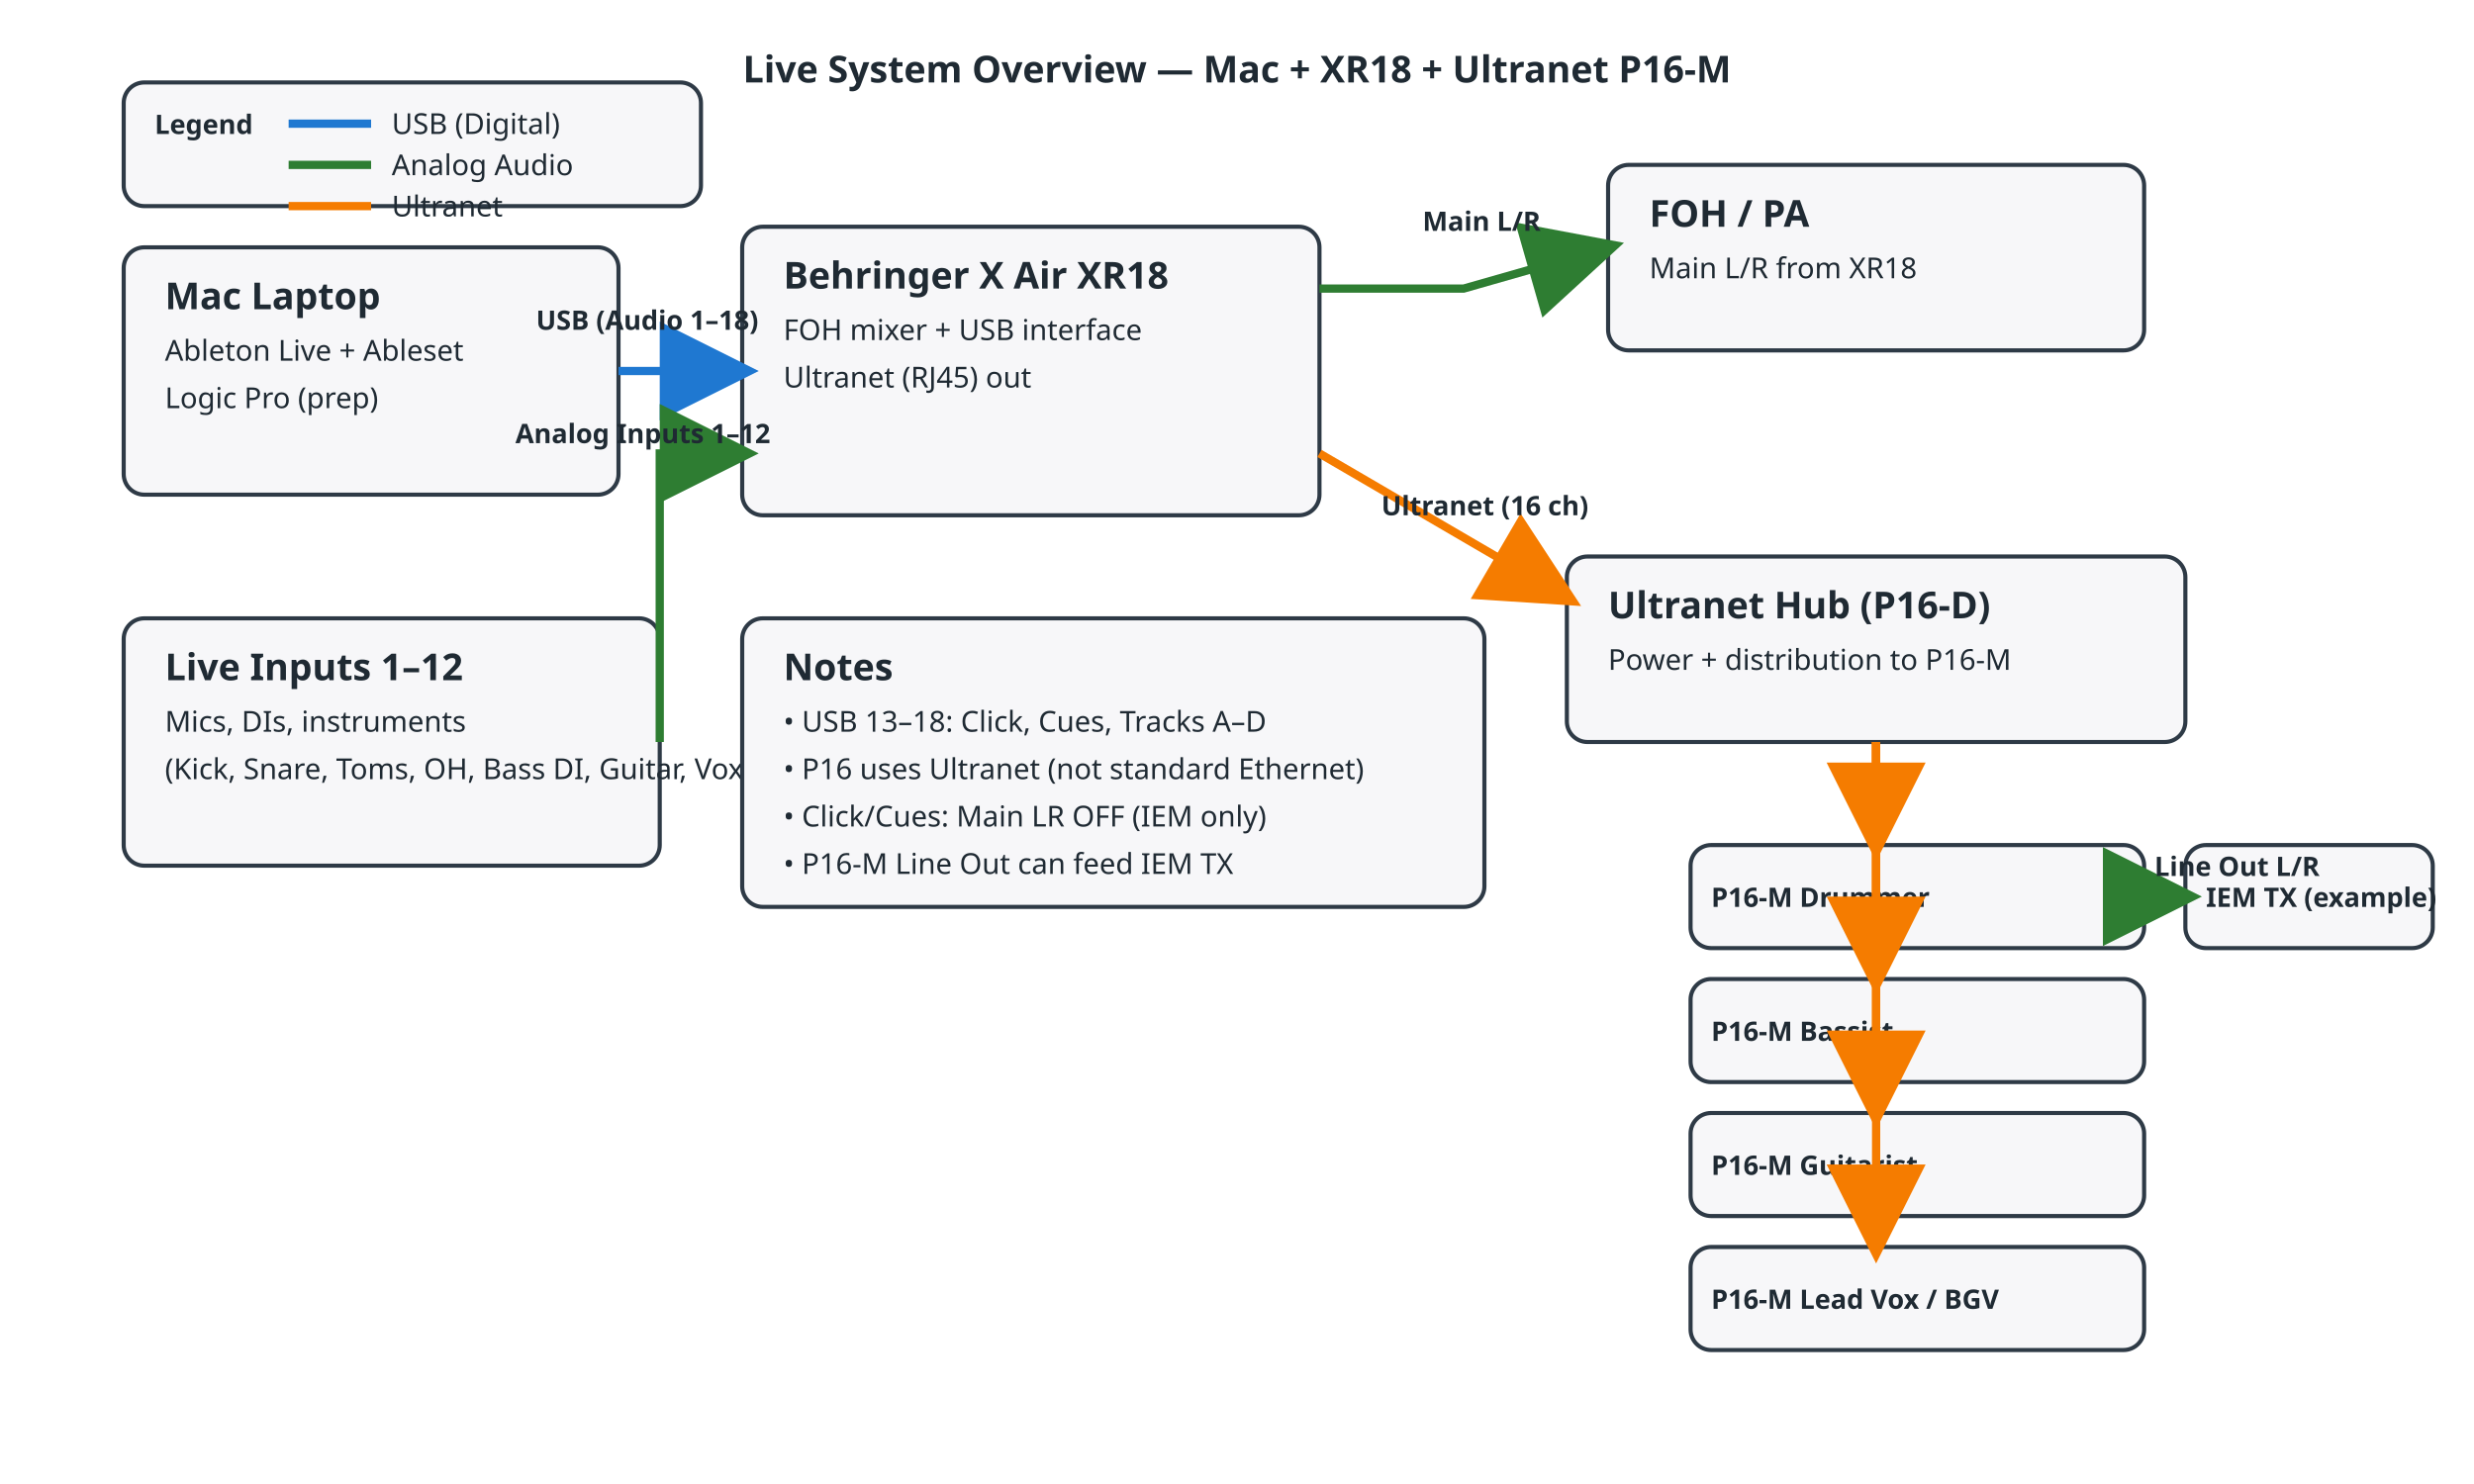
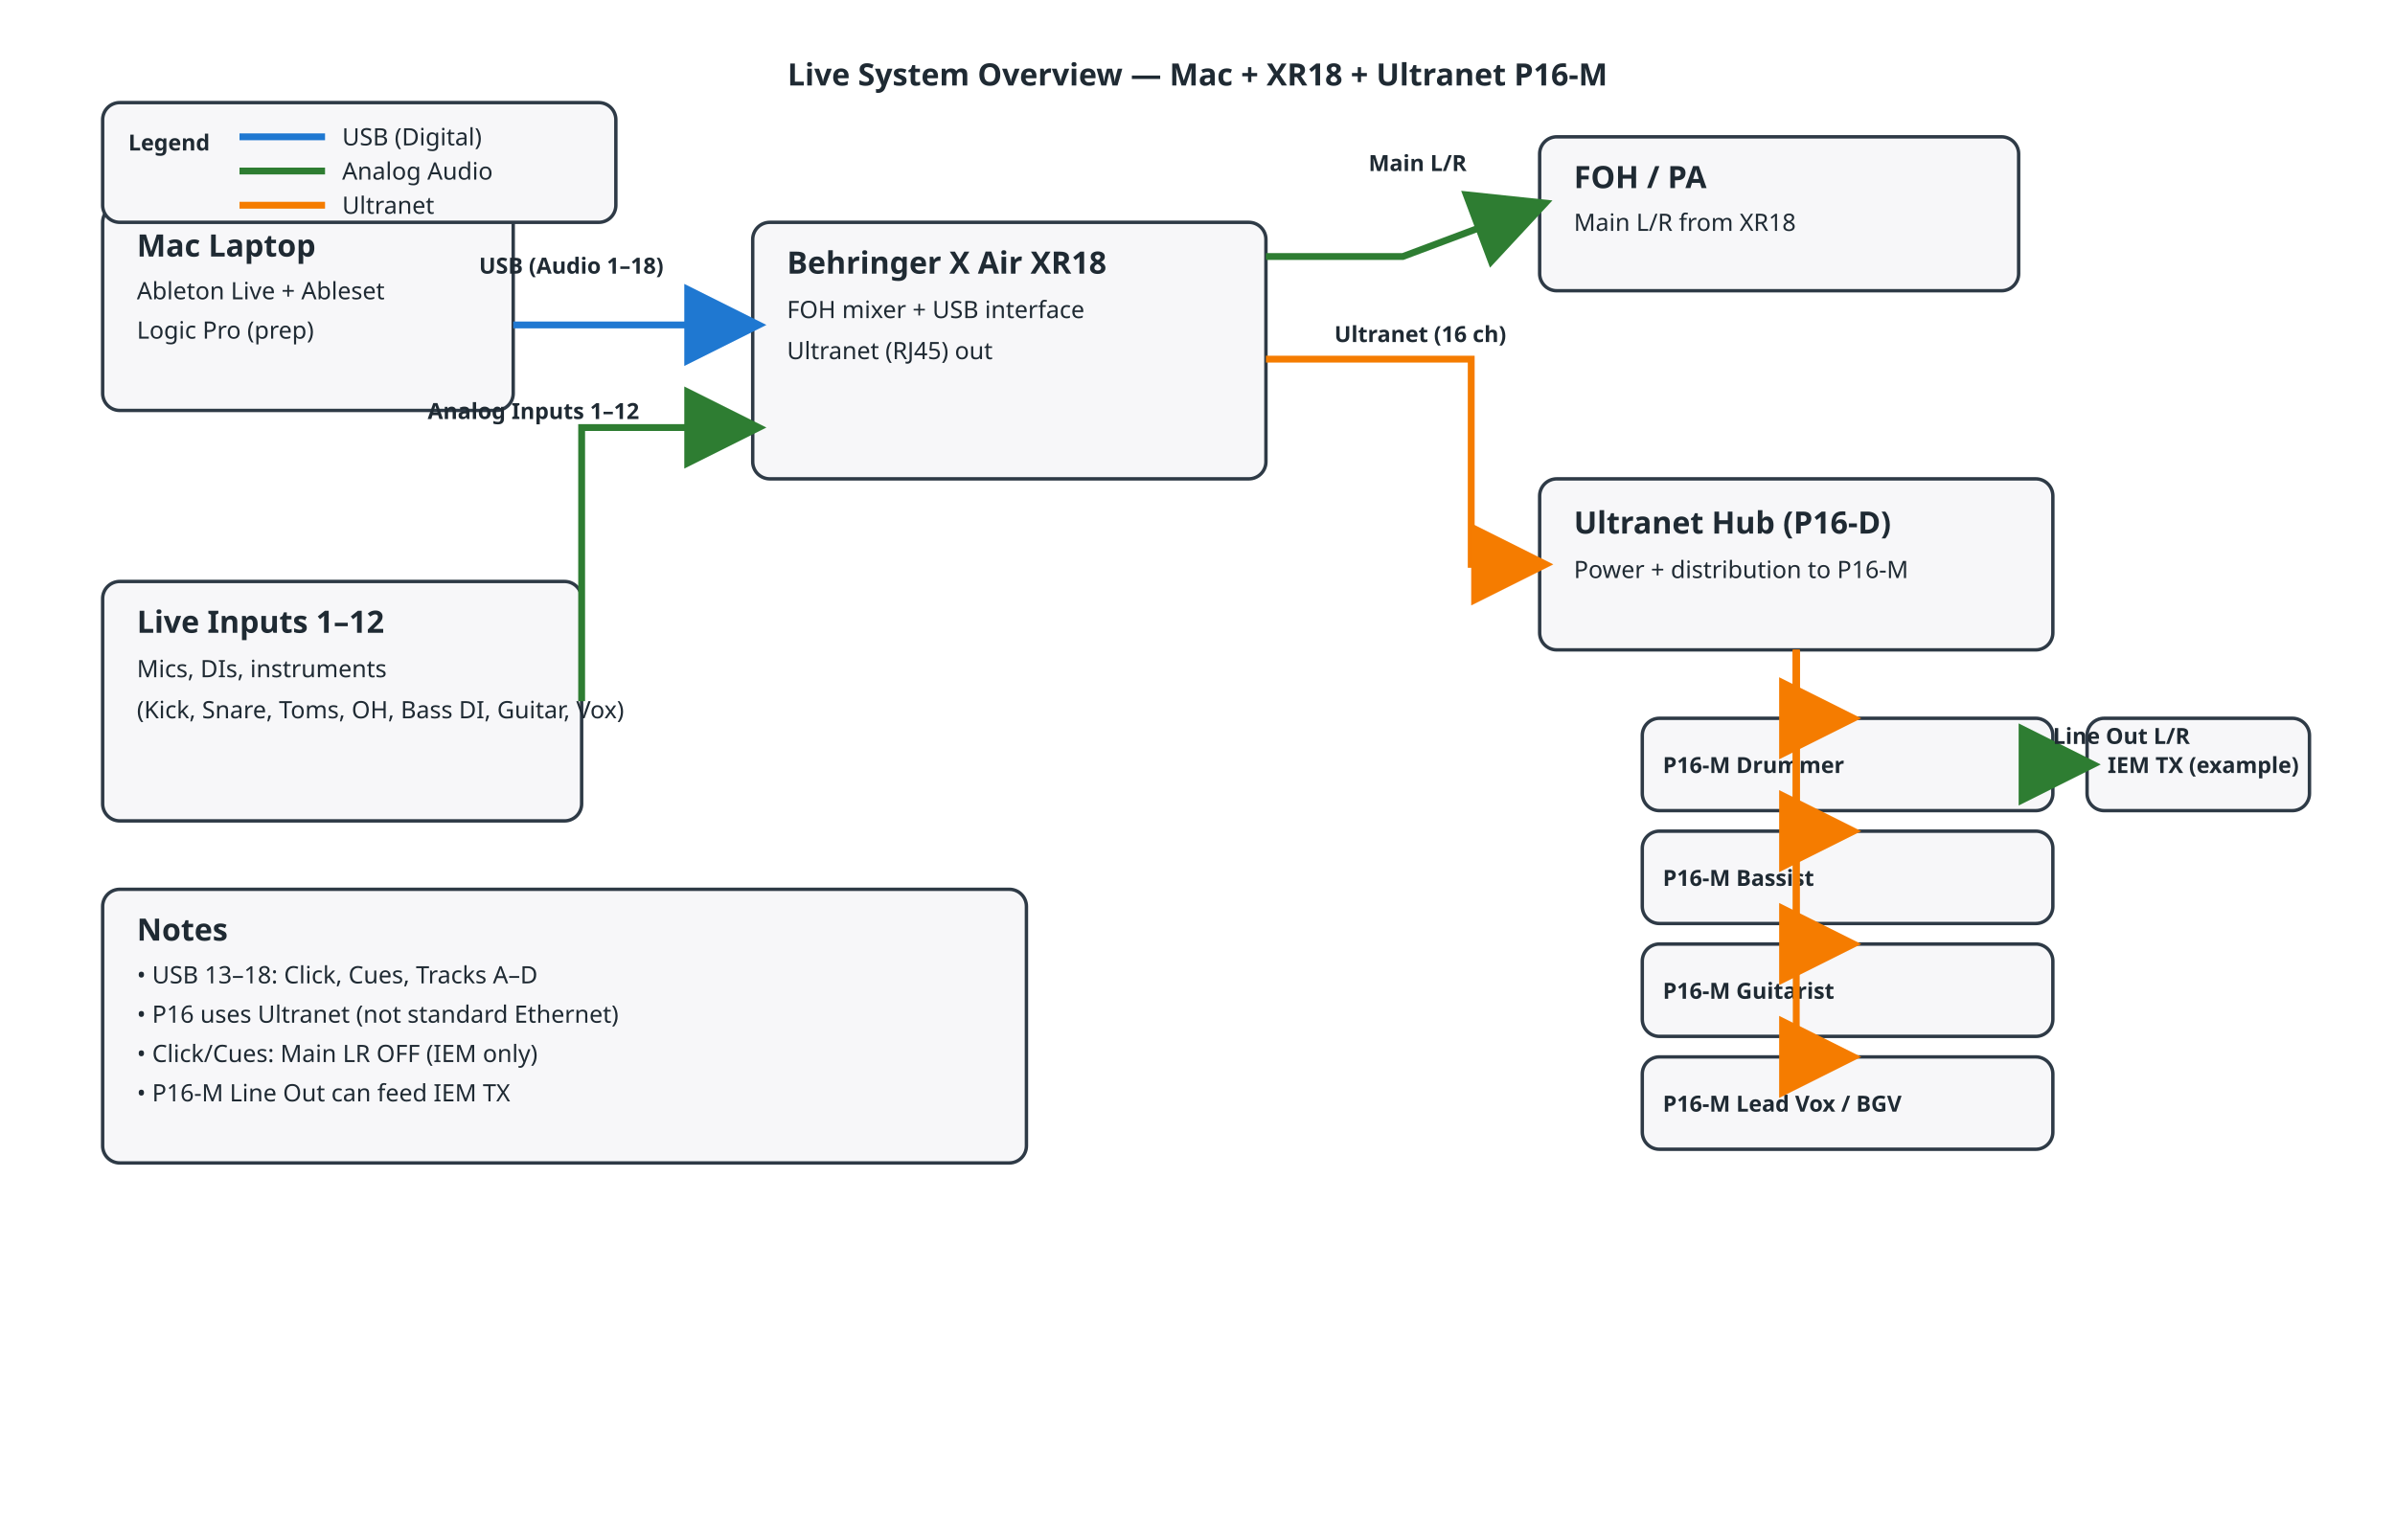
- <svg xmlns="http://www.w3.org/2000/svg" version="1.1" width="1200" height="720" viewBox="0 0 1200 720">
+ <svg xmlns="http://www.w3.org/2000/svg" version="1.1" width="1400" height="900" viewBox="0 0 1400 900">
  <defs>
    <style type="text/css">
      .box { fill: #f7f7f9; stroke: #2e3a46; stroke-width: 2; rx: 10; ry: 10; }
      .title { font: 700 18px sans-serif; fill: #1f2a33; }
      .text { font: 400 14px sans-serif; fill: #1f2a33; }
      .label { font: 600 13px sans-serif; fill: #1f2a33; }
      .usb { stroke: #1f78d1; stroke-width: 4; fill: none; }
      .analog { stroke: #2e7d32; stroke-width: 4; fill: none; }
      .ultranet { stroke: #f57c00; stroke-width: 4; fill: none; }
    </style>
    <marker id="arrowBlue" markerWidth="12" markerHeight="12" refX="10" refY="6" orient="auto">
      <path d="M0,0 L12,6 L0,12 z" fill="#1f78d1" />
    </marker>
    <marker id="arrowGreen" markerWidth="12" markerHeight="12" refX="10" refY="6" orient="auto">
      <path d="M0,0 L12,6 L0,12 z" fill="#2e7d32" />
    </marker>
    <marker id="arrowOrange" markerWidth="12" markerHeight="12" refX="10" refY="6" orient="auto">
      <path d="M0,0 L12,6 L0,12 z" fill="#f57c00" />
    </marker>
  </defs>
-   <text x="600" y="40" text-anchor="middle" class="title">Live System Overview — Mac + XR18 + Ultranet P16‑M</text>
+   <text x="700" y="50" text-anchor="middle" class="title">Live System Overview — Mac + XR18 + Ultranet P16‑M</text>
  <rect x="60" y="120" width="240" height="120" class="box" />
  <text x="80" y="150" class="title">Mac Laptop</text>
  <text x="80" y="175" class="text">Ableton Live + Ableset</text>
  <text x="80" y="198" class="text">Logic Pro (prep)</text>
-   <rect x="360" y="110" width="280" height="140" class="box" />
-   <text x="380" y="140" class="title">Behringer X Air XR18</text>
-   <text x="380" y="165" class="text">FOH mixer + USB interface</text>
-   <text x="380" y="188" class="text">Ultranet (RJ45) out</text>
-   <rect x="780" y="80" width="260" height="90" class="box" />
-   <text x="800" y="110" class="title">FOH / PA</text>
-   <text x="800" y="135" class="text">Main L/R from XR18</text>
-   <rect x="760" y="270" width="300" height="90" class="box" />
-   <text x="780" y="300" class="title">Ultranet Hub (P16‑D)</text>
-   <text x="780" y="325" class="text">Power + distribution to P16‑M</text>
-   <rect x="820" y="410" width="220" height="50" class="box" />
-   <text x="830" y="440" class="label">P16‑M Drummer</text>
-   <rect x="820" y="475" width="220" height="50" class="box" />
-   <text x="830" y="505" class="label">P16‑M Bassist</text>
-   <rect x="820" y="540" width="220" height="50" class="box" />
-   <text x="830" y="570" class="label">P16‑M Guitarist</text>
-   <rect x="820" y="605" width="220" height="50" class="box" />
-   <text x="830" y="635" class="label">P16‑M Lead Vox / BGV</text>
-   <rect x="1060" y="410" width="120" height="50" class="box" />
-   <text x="1070" y="440" class="label">IEM TX (example)</text>
-   <line x1="1040" y1="435" x2="1060" y2="435" class="analog" marker-end="url(#arrowGreen)" />
-   <text x="1045" y="425" class="label" fill="#2e7d32">Line Out L/R</text>
-   <rect x="60" y="300" width="260" height="120" class="box" />
-   <text x="80" y="330" class="title">Live Inputs 1–12</text>
-   <text x="80" y="355" class="text">Mics, DIs, instruments</text>
-   <text x="80" y="378" class="text">(Kick, Snare, Toms, OH, Bass DI, Guitar, Vox)</text>
-   <line x1="300" y1="180" x2="360" y2="180" class="usb" marker-end="url(#arrowBlue)" />
-   <text x="260" y="160" class="label" fill="#1f78d1">USB (Audio 1–18)</text>
-   <polyline points="320,360 320,220 360,220" class="analog" marker-end="url(#arrowGreen)" />
-   <text x="250" y="215" class="label" fill="#2e7d32">Analog Inputs 1–12</text>
-   <polyline points="640,140 710,140 780,120" class="analog" marker-end="url(#arrowGreen)" />
-   <text x="690" y="112" class="label" fill="#2e7d32">Main L/R</text>
-   <line x1="640" y1="220" x2="760" y2="290" class="ultranet" marker-end="url(#arrowOrange)" />
-   <text x="670" y="250" class="label" fill="#f57c00">Ultranet (16 ch)</text>
-   <line x1="910" y1="360" x2="910" y2="410" class="ultranet" marker-end="url(#arrowOrange)" />
-   <line x1="910" y1="360" x2="910" y2="475" class="ultranet" marker-end="url(#arrowOrange)" />
-   <line x1="910" y1="360" x2="910" y2="540" class="ultranet" marker-end="url(#arrowOrange)" />
-   <line x1="910" y1="360" x2="910" y2="605" class="ultranet" marker-end="url(#arrowOrange)" />
-   <rect x="60" y="40" width="280" height="60" class="box" />
-   <text x="75" y="65" class="label">Legend</text>
-   <line x1="140" y1="60" x2="180" y2="60" class="usb" />
-   <text x="190" y="65" class="text">USB (Digital)</text>
-   <line x1="140" y1="80" x2="180" y2="80" class="analog" />
-   <text x="190" y="85" class="text">Analog Audio</text>
-   <line x1="140" y1="100" x2="180" y2="100" class="ultranet" />
-   <text x="190" y="105" class="text">Ultranet</text>
-   <rect x="360" y="300" width="360" height="140" class="box" />
-   <text x="380" y="330" class="title">Notes</text>
-   <text x="380" y="355" class="text">• USB 13–18: Click, Cues, Tracks A–D</text>
-   <text x="380" y="378" class="text">• P16 uses Ultranet (not standard Ethernet)</text>
-   <text x="380" y="401" class="text">• Click/Cues: Main LR OFF (IEM only)</text>
-   <text x="380" y="424" class="text">• P16‑M Line Out can feed IEM TX</text>
+   <rect x="440" y="130" width="300" height="150" class="box" />
+   <text x="460" y="160" class="title">Behringer X Air XR18</text>
+   <text x="460" y="186" class="text">FOH mixer + USB interface</text>
+   <text x="460" y="210" class="text">Ultranet (RJ45) out</text>
+   <rect x="900" y="80" width="280" height="90" class="box" />
+   <text x="920" y="110" class="title">FOH / PA</text>
+   <text x="920" y="135" class="text">Main L/R from XR18</text>
+   <rect x="900" y="280" width="300" height="100" class="box" />
+   <text x="920" y="312" class="title">Ultranet Hub (P16‑D)</text>
+   <text x="920" y="338" class="text">Power + distribution to P16‑M</text>
+   <rect x="960" y="420" width="240" height="54" class="box" />
+   <text x="972" y="452" class="label">P16‑M Drummer</text>
+   <rect x="960" y="486" width="240" height="54" class="box" />
+   <text x="972" y="518" class="label">P16‑M Bassist</text>
+   <rect x="960" y="552" width="240" height="54" class="box" />
+   <text x="972" y="584" class="label">P16‑M Guitarist</text>
+   <rect x="960" y="618" width="240" height="54" class="box" />
+   <text x="972" y="650" class="label">P16‑M Lead Vox / BGV</text>
+   <rect x="1220" y="420" width="130" height="54" class="box" />
+   <text x="1232" y="452" class="label">IEM TX (example)</text>
+   <polyline points="1200,447 1210,447 1220,447" class="analog" marker-end="url(#arrowGreen)" />
+   <text x="1200" y="435" class="label" fill="#2e7d32">Line Out L/R</text>
+   <rect x="60" y="340" width="280" height="140" class="box" />
+   <text x="80" y="370" class="title">Live Inputs 1–12</text>
+   <text x="80" y="396" class="text">Mics, DIs, instruments</text>
+   <text x="80" y="420" class="text">(Kick, Snare, Toms, OH, Bass DI, Guitar, Vox)</text>
+   <line x1="300" y1="190" x2="440" y2="190" class="usb" marker-end="url(#arrowBlue)" />
+   <text x="280" y="160" class="label" fill="#1f78d1">USB (Audio 1–18)</text>
+   <polyline points="340,410 340,250 440,250" class="analog" marker-end="url(#arrowGreen)" />
+   <text x="250" y="245" class="label" fill="#2e7d32">Analog Inputs 1–12</text>
+   <polyline points="740,150 820,150 900,120" class="analog" marker-end="url(#arrowGreen)" />
+   <text x="800" y="100" class="label" fill="#2e7d32">Main L/R</text>
+   <polyline points="740,210 860,210 860,330 900,330" class="ultranet" marker-end="url(#arrowOrange)" />
+   <text x="780" y="200" class="label" fill="#f57c00">Ultranet (16 ch)</text>
+   <polyline points="1050,380 1050,420 1080,420" class="ultranet" marker-end="url(#arrowOrange)" />
+   <polyline points="1050,380 1050,486 1080,486" class="ultranet" marker-end="url(#arrowOrange)" />
+   <polyline points="1050,380 1050,552 1080,552" class="ultranet" marker-end="url(#arrowOrange)" />
+   <polyline points="1050,380 1050,618 1080,618" class="ultranet" marker-end="url(#arrowOrange)" />
+   <rect x="60" y="60" width="300" height="70" class="box" />
+   <text x="75" y="88" class="label">Legend</text>
+   <line x1="140" y1="80" x2="190" y2="80" class="usb" />
+   <text x="200" y="85" class="text">USB (Digital)</text>
+   <line x1="140" y1="100" x2="190" y2="100" class="analog" />
+   <text x="200" y="105" class="text">Analog Audio</text>
+   <line x1="140" y1="120" x2="190" y2="120" class="ultranet" />
+   <text x="200" y="125" class="text">Ultranet</text>
+   <rect x="60" y="520" width="540" height="160" class="box" />
+   <text x="80" y="550" class="title">Notes</text>
+   <text x="80" y="575" class="text">• USB 13–18: Click, Cues, Tracks A–D</text>
+   <text x="80" y="598" class="text">• P16 uses Ultranet (not standard Ethernet)</text>
+   <text x="80" y="621" class="text">• Click/Cues: Main LR OFF (IEM only)</text>
+   <text x="80" y="644" class="text">• P16‑M Line Out can feed IEM TX</text>
</svg>
